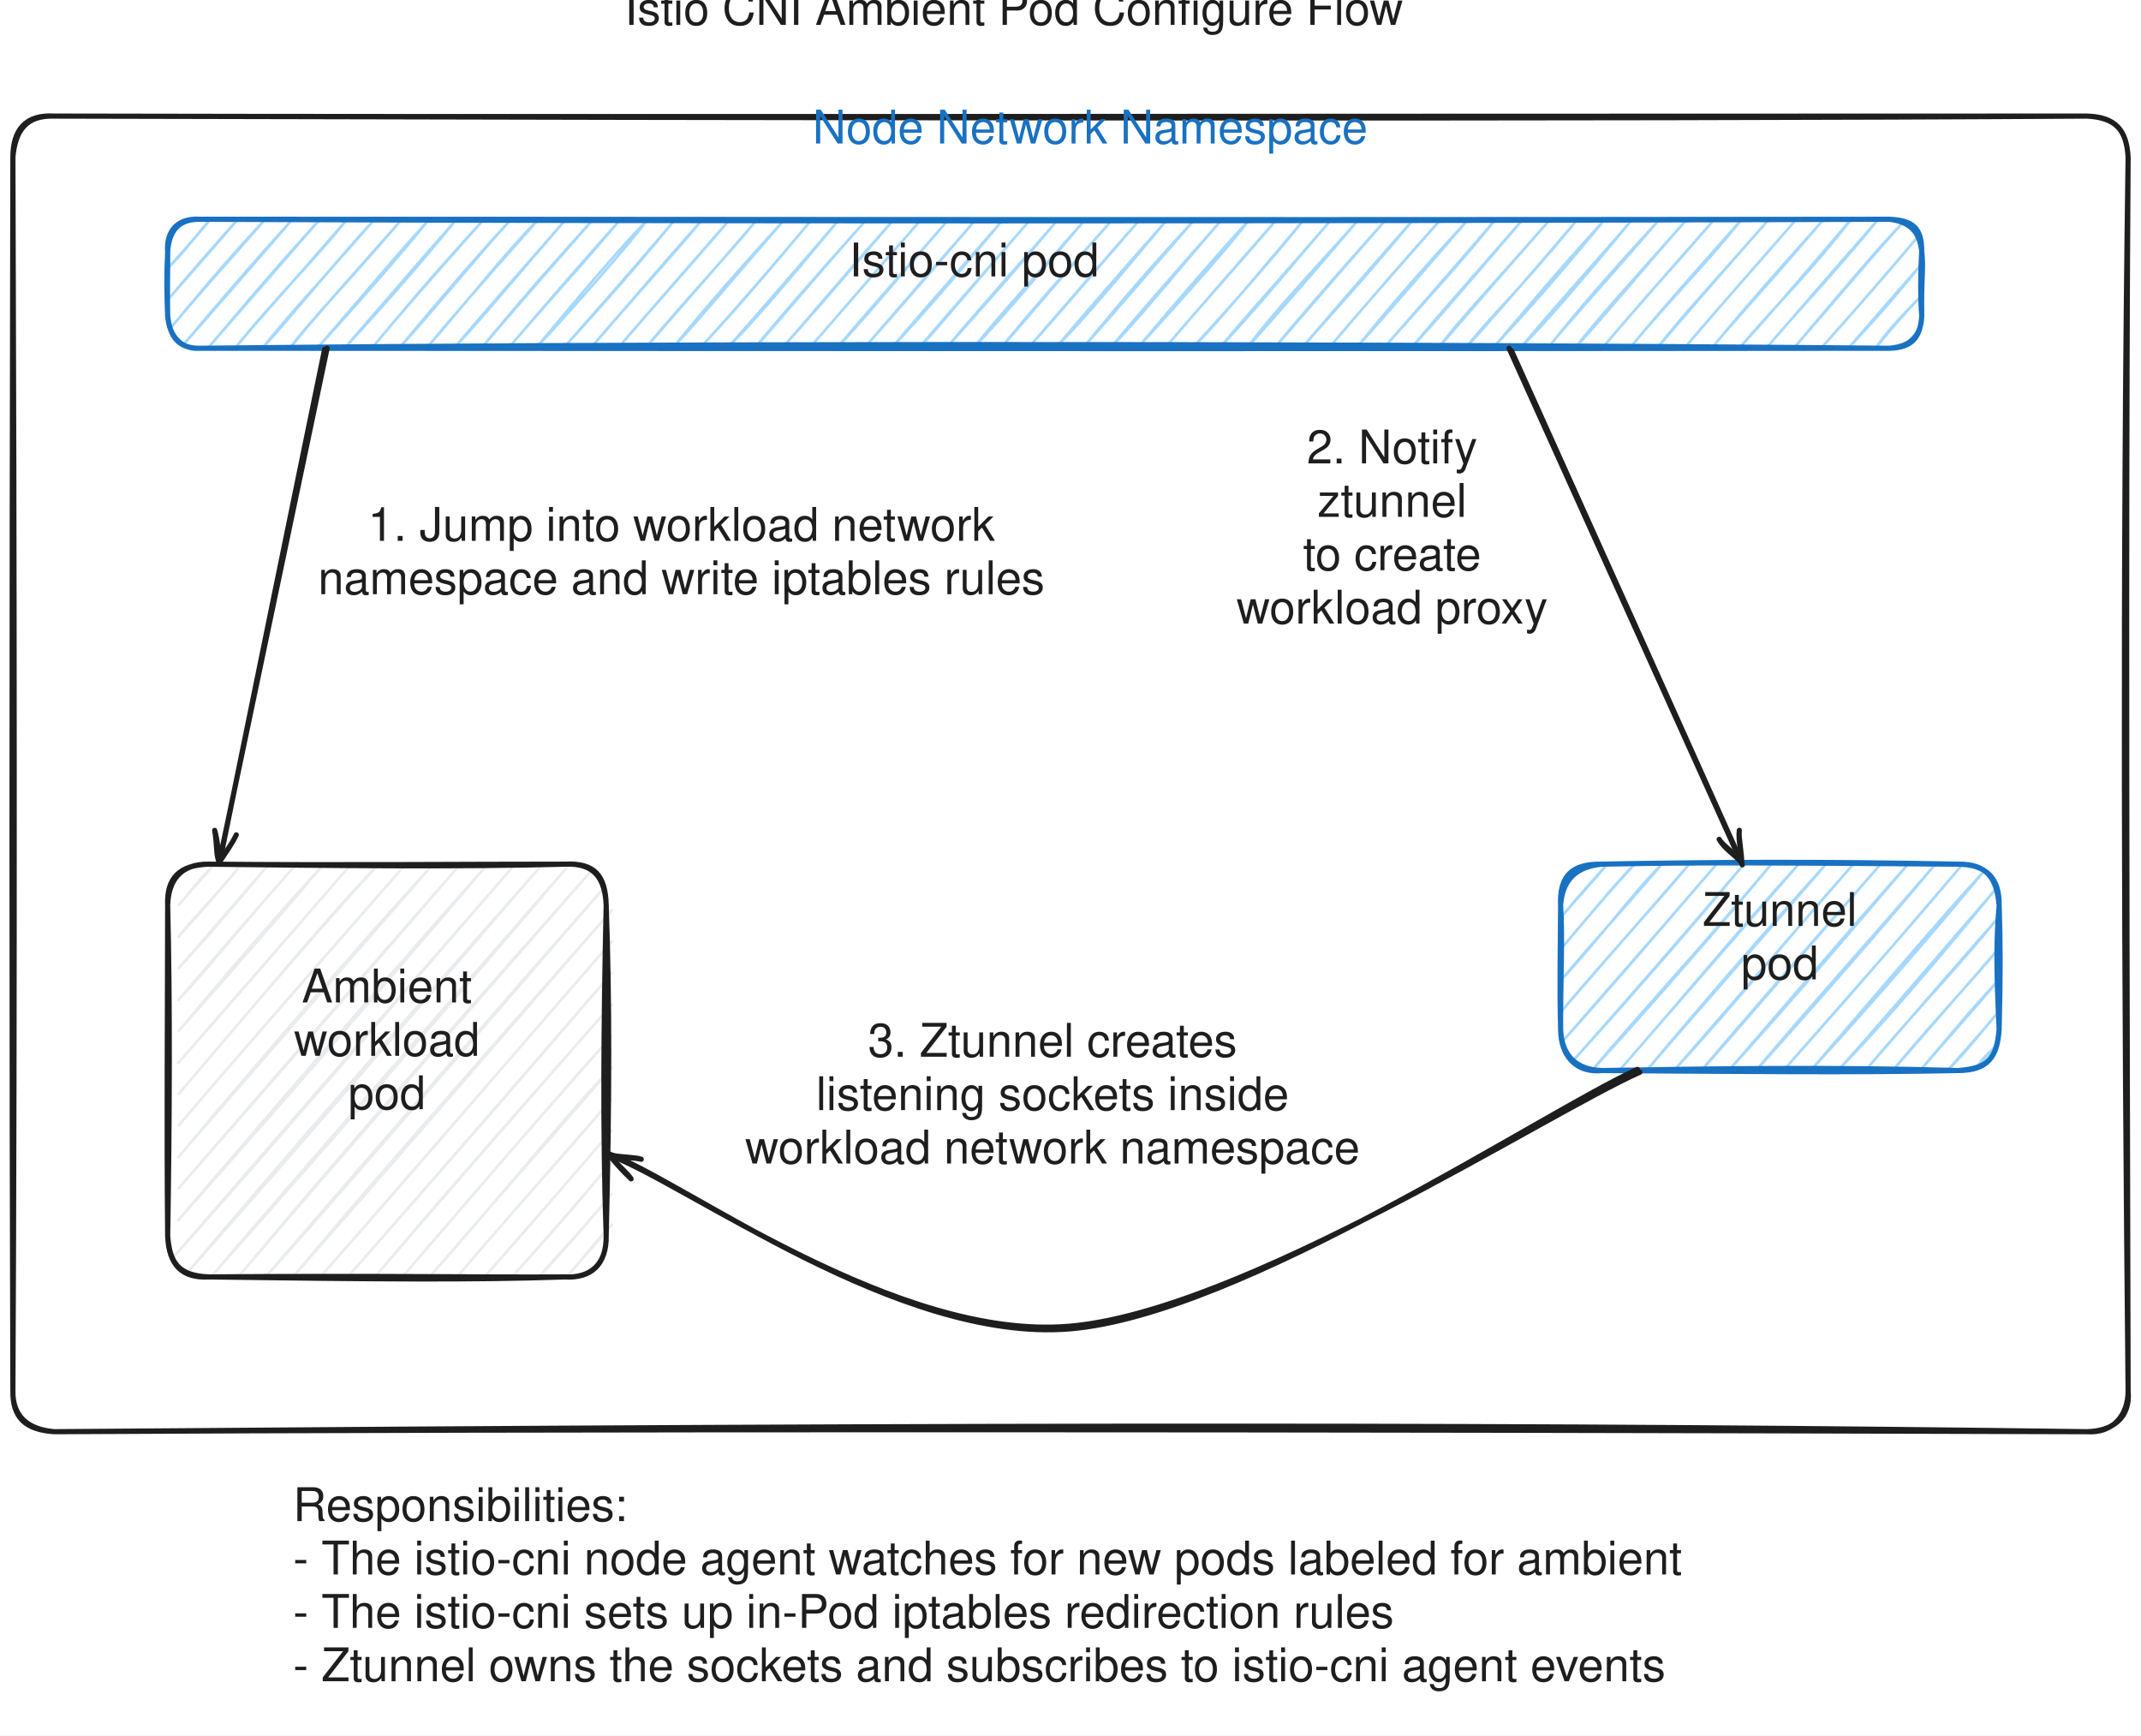
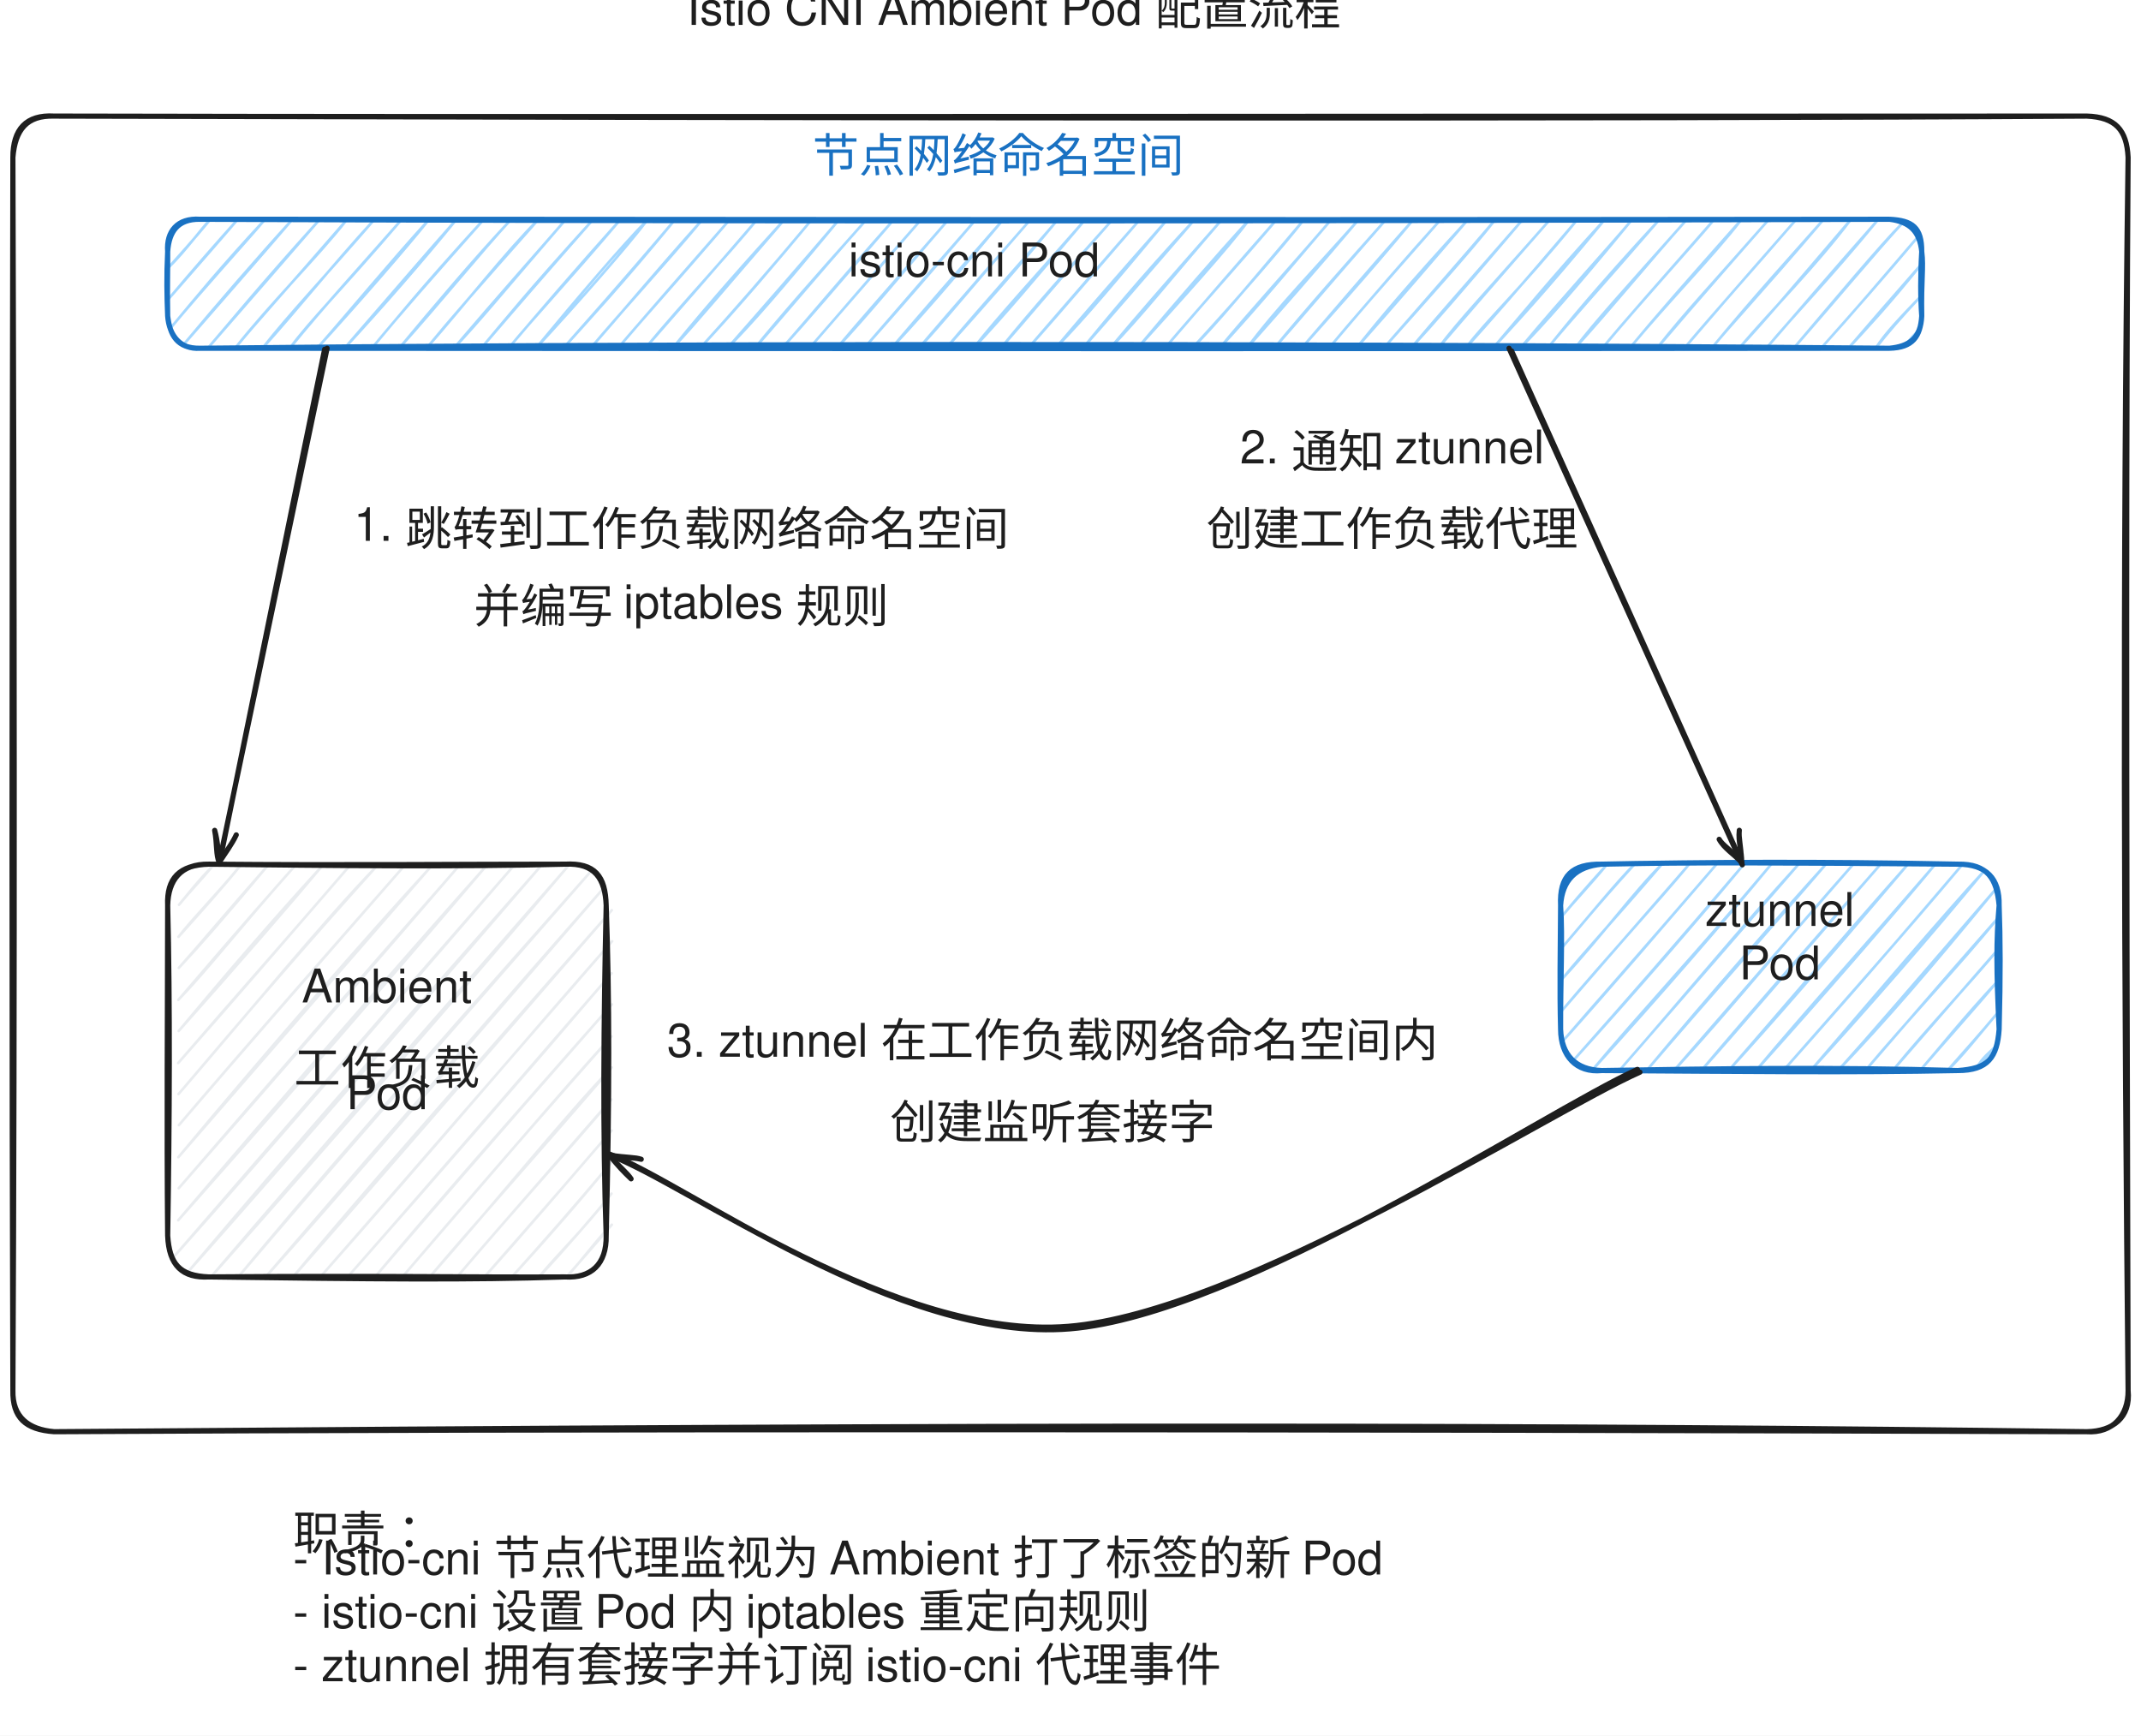
<svg xmlns="http://www.w3.org/2000/svg" version="1.1" viewBox="0 0 1660 1345.6" width="3320" height="2691.2">
  <defs>
    <style class="style-fonts">
      @font-face {
        font-family: "Virgil";
        src: url("https://excalidraw.com/Virgil.woff2");
      }
+ 
      @font-face {
        font-family: "Cascadia";
        src: url("https://excalidraw.com/Cascadia.woff2");
      }
+ 
      @font-face {
        font-family: "Assistant";
        src: url("https://app.excalidraw.com//dist/excalidraw-assets/Assistant-Regular.woff2");
      }
    </style>
  </defs>
  <rect x="0" y="0" width="1660" height="1345.6" fill="#ffffff" />
  <g stroke-linecap="round" transform="translate(10 90) rotate(0 820 510)">
    <path d="M32 0 C628.51 1.47, 1223.84 2.41, 1608 0 M32 0 C435.96 0.87, 840.23 0.09, 1608 0 M1608 0 C1630.18 0.62, 1638.9 10.75, 1640 32 M1608 0 C1630.43 1.15, 1638.89 10.7, 1640 32 M1640 32 C1635.49 355.02, 1636.9 678.5, 1640 988 M1640 32 C1638.57 243.76, 1638.44 455.67, 1640 988 M1640 988 C1640.18 1007.56, 1627.94 1021.39, 1608 1020 M1640 988 C1642.12 1009.11, 1628.21 1019.57, 1608 1020 M1608 1020 C1198.52 1014.57, 788.81 1014.03, 32 1020 M1608 1020 C1009.57 1018.06, 410.25 1017.82, 32 1020 M32 1020 C9.71 1018.47, -0.39 1009.24, 0 988 M32 1020 C12.08 1018.25, -0.45 1008.61, 0 988 M0 988 C1.58 669.8, 1.12 349.85, 0 32 M0 988 C-0.88 716.04, -0.89 444.3, 0 32 M0 32 C-0.03 10.31, 10.15 -1.3, 32 0 M0 32 C1.82 10.71, 10.62 -0.65, 32 0" stroke="#1e1e1e" stroke-width="4" fill="none" />
  </g>
  <g transform="translate(630 102) rotate(0 215.1667 20.7)">
-     <text x="0" y="0" font-family="Helvetica, Segoe UI Emoji" font-size="36px" fill="#1971c2" text-anchor="start" style="white-space: pre;" direction="ltr" dominant-baseline="text-before-edge">Node Network Namespace</text>
+     <text x="0" y="0" font-family="Helvetica, Segoe UI Emoji" font-size="36px" fill="#1971c2" text-anchor="start" style="white-space: pre;" direction="ltr" dominant-baseline="text-before-edge">节点网络命名空间</text>
  </g>
  <g stroke-linecap="round" transform="translate(130 170) rotate(0 680 50)">
    <path d="M3.56 9.72 C3.56 9.72, 3.56 9.72, 3.56 9.72 M3.56 9.72 C3.56 9.72, 3.56 9.72, 3.56 9.72 M0.54 37.57 C14.58 23.79, 25.49 7.78, 33.35 -0.16 M0.54 37.57 C8.73 28.22, 18.46 17.85, 33.35 -0.16 M0.81 61.65 C20.78 38.79, 41.46 15.18, 54.61 -0.23 M0.81 61.65 C19.56 39.26, 39.48 16.6, 54.61 -0.23 M1.73 84.98 C22.3 60.2, 41.29 36.98, 75.21 0.45 M1.73 84.98 C29.46 51.68, 58.67 19.9, 75.21 0.45 M11.84 97.74 C39.02 66.49, 68.85 32.56, 96.47 0.39 M11.84 97.74 C39.91 64.2, 69.35 30.11, 96.47 0.39 M30.48 100.69 C50.13 77.91, 70.32 52.77, 117.73 0.32 M30.48 100.69 C65.3 60.83, 99.85 20.9, 117.73 0.32 M51.74 100.62 C80.9 63.71, 115.14 30.55, 138.99 0.25 M51.74 100.62 C69.77 78.49, 87.93 59.17, 138.99 0.25 M73 100.55 C95.33 72.25, 119.72 47.01, 160.25 0.18 M73 100.55 C101.15 69.24, 126.68 36.89, 160.25 0.18 M94.26 100.49 C112.22 76.39, 132.92 56.9, 181.51 0.11 M94.26 100.49 C121.57 66.88, 152.06 33.7, 181.51 0.11 M115.52 100.42 C150.55 61.87, 185.15 21.99, 202.77 0.04 M115.52 100.42 C142.61 69.61, 169.93 36.24, 202.77 0.04 M136.78 100.35 C168.26 64.15, 202.73 23.97, 224.03 -0.03 M136.78 100.35 C167.84 66.55, 197.16 32.97, 224.03 -0.03 M158.04 100.28 C176.44 78.6, 193.99 56.01, 245.29 -0.1 M158.04 100.28 C180.07 73.51, 204.1 46.26, 245.29 -0.1 M179.3 100.21 C207.11 66.98, 235.42 33.08, 266.55 -0.17 M179.3 100.21 C211.24 64.68, 242.34 25.99, 266.55 -0.17 M200.56 100.14 C231.38 64.91, 261.84 25.71, 287.81 -0.24 M200.56 100.14 C219.8 76.69, 239.51 54.22, 287.81 -0.24 M221.82 100.07 C241.75 79.06, 259.74 56.75, 308.42 0.45 M221.82 100.07 C255.59 60.41, 288.99 22.89, 308.42 0.45 M242.42 100.76 C261.14 78.62, 277.52 57.76, 329.68 0.38 M242.42 100.76 C268.62 70.24, 294.18 40.55, 329.68 0.38 M263.68 100.69 C285.4 74.4, 308.87 49.87, 350.94 0.31 M263.68 100.69 C289.14 70.64, 316 39.28, 350.94 0.31 M284.94 100.62 C320.68 61.83, 354.93 22.76, 372.2 0.24 M284.94 100.62 C318.29 60.35, 352.08 20.68, 372.2 0.24 M306.2 100.55 C328.12 76.15, 351.94 50.7, 393.46 0.17 M306.2 100.55 C326.87 77.02, 347.75 54.05, 393.46 0.17 M327.46 100.48 C353.02 70.04, 381.84 39.34, 414.72 0.1 M327.46 100.48 C352.37 72.13, 374.73 44.87, 414.72 0.1 M348.72 100.41 C378.38 65.72, 406.11 34.19, 435.98 0.04 M348.72 100.41 C366.86 78.74, 386.85 57.3, 435.98 0.04 M369.98 100.34 C401.63 62.34, 432.94 29.5, 457.24 -0.03 M369.98 100.34 C397.85 68.46, 423.86 38.8, 457.24 -0.03 M391.24 100.27 C410.91 79.07, 430.57 55.29, 478.5 -0.1 M391.24 100.27 C420.46 64.12, 451.72 29.4, 478.5 -0.1 M412.5 100.21 C444.35 65.94, 471.46 33.74, 499.76 -0.17 M412.5 100.21 C438.56 71.57, 464.89 41.49, 499.76 -0.17 M433.76 100.14 C461.11 69.2, 489.17 36.9, 521.02 -0.24 M433.76 100.14 C454.18 79.29, 473.14 57.56, 521.02 -0.24 M455.02 100.07 C476.81 75.69, 498.92 48.5, 541.62 0.45 M455.02 100.07 C476.07 74.29, 498.72 48.57, 541.62 0.45 M475.63 100.75 C496.58 77.65, 515.02 55.89, 562.88 0.38 M475.63 100.75 C498.49 74.94, 520.47 48.07, 562.88 0.38 M496.89 100.68 C524.89 68.5, 551.7 37.53, 584.14 0.31 M496.89 100.68 C521.16 73.07, 545.27 44.31, 584.14 0.31 M518.15 100.62 C543.59 73.47, 567.81 43.56, 605.4 0.24 M518.15 100.62 C537.6 77.65, 556.54 56.23, 605.4 0.24 M539.41 100.55 C567 69.57, 594.04 38.39, 626.66 0.17 M539.41 100.55 C573.99 60.47, 607.35 22.12, 626.66 0.17 M560.67 100.48 C594.18 64.59, 624.97 27.4, 647.92 0.1 M560.67 100.48 C585.44 71.46, 611.63 41.43, 647.92 0.1 M581.93 100.41 C600.47 80.91, 617.73 58.74, 669.18 0.03 M581.93 100.41 C611.74 65.56, 643.69 29.11, 669.18 0.03 M603.19 100.34 C631.9 68.31, 657.62 39.45, 690.44 -0.04 M603.19 100.34 C635.25 62.4, 669.97 24.07, 690.44 -0.04 M624.45 100.27 C645.07 74.16, 669.5 48.14, 711.7 -0.11 M624.45 100.27 C649.41 73.72, 672.06 46.58, 711.7 -0.11 M645.71 100.2 C671.9 67.99, 698.17 38.79, 732.96 -0.18 M645.71 100.2 C665.64 77.67, 684.52 54.58, 732.96 -0.18 M666.97 100.13 C699.89 62.18, 736.45 19.62, 754.22 -0.24 M666.97 100.13 C695.19 68.67, 722.58 35.98, 754.22 -0.24 M688.23 100.06 C712.56 75.08, 734.85 48.13, 774.83 0.44 M688.23 100.06 C712.92 70.84, 737.67 42.54, 774.83 0.44 M708.83 100.75 C728.94 76.49, 750.92 49.15, 796.09 0.37 M708.83 100.75 C732.16 74.28, 755.83 46.96, 796.09 0.37 M730.09 100.68 C756.4 73.43, 776.99 46.79, 817.35 0.3 M730.09 100.68 C750.52 76.43, 772.66 50.8, 817.35 0.3 M751.35 100.61 C786.24 61.86, 821.03 23.76, 838.61 0.23 M751.35 100.61 C781.46 64.63, 812.51 28.98, 838.61 0.23 M772.61 100.54 C801.76 66.14, 834.85 29.78, 859.87 0.17 M772.61 100.54 C801.13 67.58, 829.34 34.7, 859.87 0.17 M793.87 100.47 C813.6 80.79, 833.19 56.78, 881.13 0.1 M793.87 100.47 C829.83 61.46, 864.49 21.21, 881.13 0.1 M815.13 100.4 C840.9 69.33, 866.73 41.54, 902.39 0.03 M815.13 100.4 C848.19 64.69, 878.96 27.05, 902.39 0.03 M836.39 100.33 C860.98 67.47, 889.19 39, 923.65 -0.04 M836.39 100.33 C861.79 71.6, 886.61 43.71, 923.65 -0.04 M857.65 100.27 C876.35 79.24, 894.05 57.89, 944.91 -0.11 M857.65 100.27 C885.08 67.08, 914.08 34.5, 944.91 -0.11 M878.91 100.2 C901.58 74.47, 926.02 48.04, 966.17 -0.18 M878.91 100.2 C903.27 72, 928.46 42.35, 966.17 -0.18 M900.17 100.13 C932.73 61.79, 960.63 29.4, 987.43 -0.25 M900.17 100.13 C918.07 78.58, 936.93 57.11, 987.43 -0.25 M921.43 100.06 C941.55 75.23, 960.31 52.56, 1008.03 0.44 M921.43 100.06 C952.25 65.37, 981.72 31.02, 1008.03 0.44 M942.04 100.74 C974.56 64.2, 1007.99 27.35, 1029.29 0.37 M942.04 100.74 C971.73 66.62, 1003.08 31.23, 1029.29 0.37 M963.3 100.68 C984.04 76, 1004.1 53.54, 1050.55 0.3 M963.3 100.68 C981.94 80.46, 999.26 60.49, 1050.55 0.3 M984.56 100.61 C1001.84 77.5, 1022.9 55.87, 1071.81 0.23 M984.56 100.61 C1007.6 73.7, 1032.07 45.42, 1071.81 0.23 M1005.82 100.54 C1024.02 76.58, 1046.82 56.71, 1093.08 0.16 M1005.82 100.54 C1025.7 78.45, 1046.2 55.14, 1093.08 0.16 M1027.08 100.47 C1044.43 80.95, 1063.01 62.33, 1114.34 0.09 M1027.08 100.47 C1049.18 74.77, 1071.28 47.27, 1114.34 0.09 M1048.34 100.4 C1083.05 58.91, 1117.78 21.34, 1135.6 0.02 M1048.34 100.4 C1067.93 80.21, 1087.79 58.08, 1135.6 0.02 M1069.6 100.33 C1086.55 79.4, 1104.32 57.01, 1156.86 -0.05 M1069.6 100.33 C1088.53 77.21, 1108.59 55.77, 1156.86 -0.05 M1090.86 100.26 C1119.62 68.54, 1145.22 36.84, 1178.12 -0.11 M1090.86 100.26 C1108.1 77.92, 1126.67 57.72, 1178.12 -0.11 M1112.12 100.19 C1130.81 77.47, 1152.76 53.09, 1199.38 -0.18 M1112.12 100.19 C1144.69 61.23, 1177.83 25.48, 1199.38 -0.18 M1133.38 100.12 C1164.25 62.96, 1198.17 28.73, 1219.98 0.5 M1133.38 100.12 C1153.97 75.19, 1176.14 49.93, 1219.98 0.5 M1154.64 100.05 C1176.24 72.48, 1201.43 45.79, 1241.24 0.43 M1154.64 100.05 C1186.93 62.11, 1219.3 25.34, 1241.24 0.43 M1175.24 100.74 C1202.18 68.72, 1227.55 40.83, 1262.5 0.36 M1175.24 100.74 C1193 80.04, 1213.54 56.17, 1262.5 0.36 M1196.5 100.67 C1228.28 61.94, 1262.09 24.84, 1283.76 0.3 M1196.5 100.67 C1213.85 79.55, 1232.58 60.33, 1283.76 0.3 M1217.76 100.6 C1246.58 67.08, 1276.86 37.35, 1305.02 0.23 M1217.76 100.6 C1237.6 79.33, 1256.07 57.59, 1305.02 0.23 M1239.03 100.53 C1261.01 73.94, 1286.07 49.07, 1326.28 0.16 M1239.03 100.53 C1262.25 73.59, 1285.73 46.15, 1326.28 0.16 M1260.29 100.46 C1292.21 64.05, 1324.43 25.25, 1345.57 2.35 M1260.29 100.46 C1293.21 61.66, 1327.07 21.08, 1345.57 2.35 M1281.55 100.4 C1306.59 72.73, 1328.06 47.39, 1357.65 12.85 M1281.55 100.4 C1306.18 72.65, 1329.32 46.76, 1357.65 12.85 M1302.81 100.33 C1316.75 85.15, 1332.42 68.84, 1359.88 34.67 M1302.81 100.33 C1320.13 80.14, 1336.86 60.91, 1359.88 34.67 M1324.07 100.26 C1331.92 87.99, 1343.52 76.12, 1360.15 58.75 M1324.07 100.26 C1332.87 88.81, 1342.75 77.33, 1360.15 58.75 M1346.64 98.68 C1350.86 94.62, 1354.77 88.66, 1359.1 84.34 M1346.64 98.68 C1349.76 93.92, 1354.9 88.81, 1359.1 84.34" stroke="#a5d8ff" stroke-width="2" fill="none" />
    <path d="M25 0 C348.87 -0.12, 672.5 0.72, 1335 0 M25 0 C420.07 1.67, 815.59 1.66, 1335 0 M1335 0 C1350.96 1.96, 1358.41 9.7, 1360 25 M1335 0 C1352.83 0.84, 1360.04 6.34, 1360 25 M1360 25 C1361.58 37.71, 1359.44 46.7, 1360 75 M1360 25 C1358.92 43.33, 1358.97 61.45, 1360 75 M1360 75 C1359.29 92.22, 1350.17 98.56, 1335 100 M1360 75 C1358.92 91.01, 1353.05 99.61, 1335 100 M1335 100 C832.7 95.7, 329.57 96.71, 25 100 M1335 100 C977.92 100.39, 621.41 100.35, 25 100 M25 100 C7.14 100.21, 1.8 89.84, 0 75 M25 100 C10.09 101.05, 1.1 90.27, 0 75 M0 75 C-0.63 59.16, -0.94 44.42, 0 25 M0 75 C-0.46 54.79, 0.14 35.64, 0 25 M0 25 C1.08 9.75, 7.65 -0.22, 25 0 M0 25 C-1.17 9.52, 7.46 -1.21, 25 0" stroke="#1971c2" stroke-width="4" fill="none" />
  </g>
  <g stroke-linecap="round" transform="translate(130 670) rotate(0 170 160)">
    <path d="M7.86 8.16 C7.86 8.16, 7.86 8.16, 7.86 8.16 M7.86 8.16 C7.86 8.16, 7.86 8.16, 7.86 8.16 M8.78 31.49 C16.28 22.24, 26.44 11.77, 34.37 2.05 M8.78 31.49 C16.93 21.69, 23.52 12.91, 34.37 2.05 M8.39 56.32 C20.47 40.86, 37.05 24.57, 55.63 1.98 M8.39 56.32 C26.06 36.54, 44.33 16.23, 55.63 1.98 M8.66 80.4 C26.14 61.69, 42.24 43.29, 76.89 1.91 M8.66 80.4 C27.67 59.13, 44.08 39.12, 76.89 1.91 M8.27 105.24 C33.06 79.28, 53.95 51.52, 98.15 1.85 M8.27 105.24 C27.85 82.72, 47.7 58.85, 98.15 1.85 M8.54 129.32 C44.66 86.09, 80.15 44.77, 119.41 1.78 M8.54 129.32 C52.88 79.57, 96.41 29.35, 119.41 1.78 M8.15 154.16 C52.54 102.6, 96.1 53.71, 140.67 1.71 M8.15 154.16 C51.05 105.69, 90.8 59.38, 140.67 1.71 M8.41 178.24 C66.12 111.18, 121.16 43.88, 161.28 2.39 M8.41 178.24 C58.5 119.09, 110.05 59.01, 161.28 2.39 M8.68 202.32 C55.64 147.37, 102.38 94.29, 182.54 2.32 M8.68 202.32 C63.09 138.43, 119.36 74.42, 182.54 2.32 M8.29 227.16 C79.94 141.28, 153.51 57.18, 203.8 2.26 M8.29 227.16 C68.23 157.79, 128.41 89.01, 203.8 2.26 M8.56 251.24 C76.78 172.26, 146.84 91.37, 225.06 2.19 M8.56 251.24 C91.11 157.06, 172.77 63.05, 225.06 2.19 M8.17 276.08 C66.86 209.55, 124.93 144.55, 246.32 2.12 M8.17 276.08 C92.87 176.76, 179.03 77.72, 246.32 2.12 M4.5 304.69 C84.72 214.7, 163.81 122.1, 267.58 2.05 M4.5 304.69 C68.62 230.67, 133.42 155.82, 267.58 2.05 M14.6 317.45 C102.79 217.96, 190.41 116.17, 288.84 1.98 M14.6 317.45 C99.8 216.74, 186.08 118.52, 288.84 1.98 M32.58 321.15 C116.86 222.48, 203.05 124.74, 310.1 1.91 M32.58 321.15 C133.7 206.93, 234.05 91.98, 310.1 1.91 M53.84 321.08 C128.85 232.5, 207.54 143.92, 327.42 6.37 M53.84 321.08 C110.91 252.24, 170.37 183.58, 327.42 6.37 M75.1 321.01 C131.52 257.97, 185.65 195.09, 338.18 18.38 M75.1 321.01 C169.73 211.07, 266.23 100.14, 338.18 18.38 M96.36 320.95 C151.01 255.27, 207.66 191.43, 344.35 35.67 M96.36 320.95 C165.25 242.79, 233.11 163.96, 344.35 35.67 M117.62 320.88 C200.39 227.43, 281.42 131.52, 344.62 59.75 M117.62 320.88 C165.11 266.8, 211.79 212.52, 344.62 59.75 M138.88 320.81 C216.9 232.07, 292.91 143.74, 344.23 84.58 M138.88 320.81 C209.84 240.56, 280.34 159.38, 344.23 84.58 M160.14 320.74 C211.14 259.88, 264 200.07, 344.5 108.67 M160.14 320.74 C199.73 274.5, 238.99 228.98, 344.5 108.67 M181.4 320.67 C242.77 249.58, 304.76 176.81, 344.11 133.5 M181.4 320.67 C216.95 279.34, 252.12 237.47, 344.11 133.5 M202.67 320.6 C256.57 259.5, 308.35 195.02, 344.37 157.58 M202.67 320.6 C236.12 281.07, 271.05 242.55, 344.37 157.58 M223.93 320.53 C249.37 290.83, 275.08 261.22, 343.98 182.42 M223.93 320.53 C267.59 268.95, 312.67 219.83, 343.98 182.42 M245.19 320.46 C268.58 293.53, 290.86 268.84, 344.25 206.5 M245.19 320.46 C276.9 285.12, 307.6 248.98, 344.25 206.5 M265.79 321.15 C290.97 293.09, 313.48 267.84, 344.52 230.58 M265.79 321.15 C295.71 288.55, 324.01 255.77, 344.52 230.58 M287.05 321.08 C302.22 302.23, 320.57 285.67, 344.13 255.42 M287.05 321.08 C308.87 297.42, 330.41 272.61, 344.13 255.42 M308.97 320.26 C320.69 308.05, 332.14 291.37, 344.39 279.5 M308.97 320.26 C319.15 308.65, 328.99 297.7, 344.39 279.5" stroke="#e9ecef" stroke-width="2" fill="none" />
    <path d="M32 0 C127.79 1.11, 225.07 2.17, 308 0 M32 0 C133.58 0.93, 236.7 -0.05, 308 0 M308 0 C331.21 -1.26, 339.5 9.06, 340 32 M308 0 C331.52 -1.15, 339.15 11.68, 340 32 M340 32 C338.03 120.19, 337.24 210.74, 340 288 M340 32 C342.57 104.63, 342.63 178.51, 340 288 M340 288 C340.28 309.9, 328.76 321.29, 308 320 M340 288 C340.45 310.53, 327.66 321.01, 308 320 M308 320 C237.96 320.41, 165.65 318.95, 32 320 M308 320 C234.42 322.48, 160.37 321.69, 32 320 M32 320 C11.61 321.17, 0.84 311.31, 0 288 M32 320 C8.67 319.09, 1.49 309.45, 0 288 M0 288 C-0.83 201.76, -0.08 116.39, 0 32 M0 288 C1.48 197.86, 1.86 107.55, 0 32 M0 32 C0.45 12.66, 9.97 -0.41, 32 0 M0 32 C-0.91 10.84, 9 0.61, 32 0" stroke="#1e1e1e" stroke-width="4" fill="none" />
  </g>
  <g transform="translate(227.9333 767.9) rotate(0 72.06667 62.1)">
    <text x="72.067" y="0" font-family="Helvetica, Segoe UI Emoji" font-size="36px" fill="#1e1e1e" text-anchor="middle" style="white-space: pre;" direction="ltr" dominant-baseline="text-before-edge">Ambient</text>
-     <text x="72.067" y="41.4" font-family="Helvetica, Segoe UI Emoji" font-size="36px" fill="#1e1e1e" text-anchor="middle" style="white-space: pre;" direction="ltr" dominant-baseline="text-before-edge">workload</text>
-     <text x="72.067" y="82.8" font-family="Helvetica, Segoe UI Emoji" font-size="36px" fill="#1e1e1e" text-anchor="middle" style="white-space: pre;" direction="ltr" dominant-baseline="text-before-edge">pod</text>
+     <text x="72.067" y="41.4" font-family="Helvetica, Segoe UI Emoji" font-size="36px" fill="#1e1e1e" text-anchor="middle" style="white-space: pre;" direction="ltr" dominant-baseline="text-before-edge">工作负载</text>
+     <text x="72.067" y="82.8" font-family="Helvetica, Segoe UI Emoji" font-size="36px" fill="#1e1e1e" text-anchor="middle" style="white-space: pre;" direction="ltr" dominant-baseline="text-before-edge">Pod</text>
  </g>
  <g stroke-linecap="round" transform="translate(1210 670) rotate(0 170 80)">
    <path d="M7.86 8.16 C7.86 8.16, 7.86 8.16, 7.86 8.16 M7.86 8.16 C7.86 8.16, 7.86 8.16, 7.86 8.16 M0.91 40.54 C11.18 28.17, 22.39 16.58, 36.34 -0.21 M0.91 40.54 C8.77 31.07, 15.35 23.02, 36.34 -0.21 M1.18 64.62 C21.49 40.92, 43.11 14.27, 57.6 -0.28 M1.18 64.62 C13.72 50.28, 24.96 35.65, 57.6 -0.28 M1.44 88.71 C31.22 56.48, 58.24 19.77, 78.2 0.41 M1.44 88.71 C19.27 66.86, 38.64 46.49, 78.2 0.41 M1.05 113.54 C21.95 89.38, 42.87 65.27, 99.46 0.34 M1.05 113.54 C36.68 71.18, 73.87 31.13, 99.46 0.34 M1.32 137.62 C29.13 105.38, 55.99 75.42, 120.72 0.27 M1.32 137.62 C39.41 95.13, 76.49 51.65, 120.72 0.27 M9.46 152.65 C50.76 106.04, 89.53 62, 141.98 0.2 M9.46 152.65 C59.03 97.8, 107.03 42.4, 141.98 0.2 M24.82 159.37 C62.9 113.91, 103.73 70.95, 163.24 0.13 M24.82 159.37 C77 101.75, 128.54 42.43, 163.24 0.13 M45.42 160.06 C92.6 106.31, 140.35 48.31, 184.5 0.06 M45.42 160.06 C84.46 115.03, 122.62 71.45, 184.5 0.06 M66.68 159.99 C116.74 99.88, 170.06 39.34, 205.76 -0.01 M66.68 159.99 C114.56 104, 162.21 50.66, 205.76 -0.01 M87.94 159.92 C133.96 109.84, 176.23 57.09, 227.02 -0.08 M87.94 159.92 C128.05 113.85, 167.23 68.63, 227.02 -0.08 M109.2 159.85 C139.83 125.67, 168.66 91.16, 248.28 -0.15 M109.2 159.85 C145.07 117.35, 182.36 74.89, 248.28 -0.15 M130.46 159.78 C174 109.86, 215.18 60.94, 269.54 -0.22 M130.46 159.78 C165.21 121.5, 198.63 83.33, 269.54 -0.22 M151.06 160.47 C191.56 112.13, 232.32 67.41, 290.8 -0.28 M151.06 160.47 C203.83 101.68, 254.8 42.99, 290.8 -0.28 M172.32 160.4 C202.44 126.44, 233.46 91.94, 311.41 0.4 M172.32 160.4 C219.55 106.49, 266.7 53.68, 311.41 0.4 M193.58 160.33 C241.39 107.97, 287.55 54.72, 328.08 5.61 M193.58 160.33 C244.94 100.63, 296.28 40.13, 328.08 5.61 M214.84 160.26 C252.69 120.61, 285.69 82.31, 338.18 18.38 M214.84 160.26 C242.27 129.79, 268.35 99.26, 338.18 18.38 M236.1 160.19 C270.28 119.29, 307.86 80.16, 340.42 40.19 M236.1 160.19 C261.31 131.25, 284.48 103.8, 340.42 40.19 M257.36 160.12 C286.14 125.08, 319.35 90.25, 340.68 64.28 M257.36 160.12 C278.95 135.22, 301.3 109.61, 340.68 64.28 M278.63 160.05 C294.73 141.42, 310.47 121.23, 340.29 89.11 M278.63 160.05 C299.86 135.41, 321.69 111.18, 340.29 89.11 M299.89 159.99 C311.49 148.77, 322.09 135.2, 340.56 113.19 M299.89 159.99 C313.07 144.95, 325.08 131.91, 340.56 113.19 M322.46 158.41 C325.89 150.6, 334.8 144.02, 338.2 140.29 M322.46 158.41 C328.2 151.41, 334.06 145.35, 338.2 140.29" stroke="#a5d8ff" stroke-width="2" fill="none" />
    <path d="M32 0 C115.12 -1.58, 198.42 -2.21, 308 0 M32 0 C102.74 -1.59, 173.72 -1.1, 308 0 M308 0 C331.09 -0.41, 338.15 11.34, 340 32 M308 0 C330.2 0.14, 340.44 10.94, 340 32 M340 32 C337.67 59.07, 337.84 82.85, 340 128 M340 32 C340.95 58.44, 341.1 85.31, 340 128 M340 128 C338.68 149.44, 331.22 160.03, 308 160 M340 128 C338.07 151.61, 330.94 158.32, 308 160 M308 160 C213.28 157.23, 121.03 158.49, 32 160 M308 160 C224.91 161.7, 140.43 160.65, 32 160 M32 160 C11.57 159.43, 0.73 147.83, 0 128 M32 160 C12.11 162, 0.06 148.75, 0 128 M0 128 C-0.18 91.63, 1.67 56.31, 0 32 M0 128 C-0.85 96.87, -0.2 65.81, 0 32 M0 32 C-1.05 9.01, 8.78 -0.42, 32 0 M0 32 C1.23 12.38, 11.98 1.83, 32 0" stroke="#1971c2" stroke-width="4" fill="none" />
  </g>
  <g transform="translate(1319.933 708.6) rotate(0 60.06667 41.4)">
-     <text x="60.067" y="0" font-family="Helvetica, Segoe UI Emoji" font-size="36px" fill="#1e1e1e" text-anchor="middle" style="white-space: pre;" direction="ltr" dominant-baseline="text-before-edge">Ztunnel</text>
-     <text x="60.067" y="41.4" font-family="Helvetica, Segoe UI Emoji" font-size="36px" fill="#1e1e1e" text-anchor="middle" style="white-space: pre;" direction="ltr" dominant-baseline="text-before-edge">pod</text>
+     <text x="60.067" y="0" font-family="Helvetica, Segoe UI Emoji" font-size="36px" fill="#1e1e1e" text-anchor="middle" style="white-space: pre;" direction="ltr" dominant-baseline="text-before-edge">ztunnel</text>
+     <text x="60.067" y="41.4" font-family="Helvetica, Segoe UI Emoji" font-size="36px" fill="#1e1e1e" text-anchor="middle" style="white-space: pre;" direction="ltr" dominant-baseline="text-before-edge">Pod</text>
  </g>
  <g stroke-linecap="round">
    <g transform="translate(252.257 270.2437) rotate(0 -41.29717 199.0556)">
      <path d="M-0.55 0.53 C-14.32 66.91, -68.21 330.9, -81.75 397.21 M1.36 -0.24 C-12.56 66.37, -68.34 331.6, -82.26 398.28" stroke="#1e1e1e" stroke-width="4" fill="none" />
    </g>
    <g transform="translate(252.257 270.2437) rotate(0 -41.29717 199.0556)">
      <path d="M-85.81 373.53 C-83.84 384.12, -84.9 393.25, -82.26 398.28 M-85.81 373.53 C-83.51 381.49, -83.15 389.49, -82.26 398.28" stroke="#1e1e1e" stroke-width="4" fill="none" />
    </g>
    <g transform="translate(252.257 270.2437) rotate(0 -41.29717 199.0556)">
      <path d="M-69.07 377.04 C-73.28 386.25, -80.54 394.08, -82.26 398.28 M-69.07 377.04 C-72.2 383.78, -77.25 390.65, -82.26 398.28" stroke="#1e1e1e" stroke-width="4" fill="none" />
    </g>
  </g>
  <mask />
  <g transform="translate(246.0333 410) rotate(0 282.2667 41.4)">
-     <text x="282.267" y="0" font-family="Helvetica, Segoe UI Emoji" font-size="36px" fill="#1e1e1e" text-anchor="middle" style="white-space: pre;" direction="ltr" dominant-baseline="text-before-edge">1. Jump into workload network </text>
-     <text x="282.267" y="41.4" font-family="Helvetica, Segoe UI Emoji" font-size="36px" fill="#1e1e1e" text-anchor="middle" style="white-space: pre;" direction="ltr" dominant-baseline="text-before-edge">namespace and write iptables rules</text>
+     <text x="282.267" y="0" font-family="Helvetica, Segoe UI Emoji" font-size="36px" fill="#1e1e1e" text-anchor="middle" style="white-space: pre;" direction="ltr" dominant-baseline="text-before-edge">1. 跳转到工作负载网络命名空间</text>
+     <text x="282.267" y="41.4" font-family="Helvetica, Segoe UI Emoji" font-size="36px" fill="#1e1e1e" text-anchor="middle" style="white-space: pre;" direction="ltr" dominant-baseline="text-before-edge">并编写 iptables 规则</text>
  </g>
  <g stroke-linecap="round">
    <g transform="translate(1170.323 270.9283) rotate(0 89.8385 199.5359)">
      <path d="M-0.32 -0.93 C29.74 65.68, 150.49 333.07, 180.54 399.58 M1.71 1.2 C31.68 67.45, 150.43 331.43, 180.04 397.72" stroke="#1e1e1e" stroke-width="4" fill="none" />
    </g>
    <g transform="translate(1170.323 270.9283) rotate(0 89.8385 199.5359)">
      <path d="M162.62 379.78 C166.51 386.88, 174.35 391.53, 180.04 397.72 M162.62 379.78 C165.45 384.6, 170.67 386.86, 180.04 397.72" stroke="#1e1e1e" stroke-width="4" fill="none" />
    </g>
    <g transform="translate(1170.323 270.9283) rotate(0 89.8385 199.5359)">
      <path d="M178.23 372.79 C177.23 382.02, 180.19 388.87, 180.04 397.72 M178.23 372.79 C177.57 379.12, 179.37 382.91, 180.04 397.72" stroke="#1e1e1e" stroke-width="4" fill="none" />
    </g>
  </g>
  <mask />
  <g transform="translate(958.275 350) rotate(0 121.1 82.8)">
-     <text x="121.1" y="0" font-family="Helvetica, Segoe UI Emoji" font-size="36px" fill="#1e1e1e" text-anchor="middle" style="white-space: pre;" direction="ltr" dominant-baseline="text-before-edge">2. Notify</text>
-     <text x="121.1" y="41.4" font-family="Helvetica, Segoe UI Emoji" font-size="36px" fill="#1e1e1e" text-anchor="middle" style="white-space: pre;" direction="ltr" dominant-baseline="text-before-edge">ztunnel</text>
-     <text x="121.1" y="82.8" font-family="Helvetica, Segoe UI Emoji" font-size="36px" fill="#1e1e1e" text-anchor="middle" style="white-space: pre;" direction="ltr" dominant-baseline="text-before-edge">to create </text>
-     <text x="121.1" y="124.2" font-family="Helvetica, Segoe UI Emoji" font-size="36px" fill="#1e1e1e" text-anchor="middle" style="white-space: pre;" direction="ltr" dominant-baseline="text-before-edge">workload proxy</text>
+     <text x="121.1" y="0" font-family="Helvetica, Segoe UI Emoji" font-size="36px" fill="#1e1e1e" text-anchor="middle" style="white-space: pre;" direction="ltr" dominant-baseline="text-before-edge">2. 通知 ztunnel      </text>
+     <text x="121.1" y="41.4" font-family="Helvetica, Segoe UI Emoji" font-size="36px" fill="#1e1e1e" text-anchor="middle" style="white-space: pre;" direction="ltr" dominant-baseline="text-before-edge">创建工作负载代理      </text>
  </g>
  <g stroke-linecap="round">
    <g transform="translate(1270 830) rotate(0 -399.0556 100)">
      <path d="M-0.46 -0.88 C-73.83 32.35, -307.73 189.34, -440.54 200.28 C-573.34 211.23, -737.71 87.2, -797.28 64.78 M1.5 1.27 C-72.05 34.05, -308.58 187.59, -441.77 198.31 C-574.96 209.02, -738.3 87.47, -797.61 65.55" stroke="#1e1e1e" stroke-width="4" fill="none" />
    </g>
    <g transform="translate(1270 830) rotate(0 -399.0556 100)">
      <path d="M-772.82 68.78 C-781.15 66.9, -786.04 68.28, -797.61 65.55 M-772.82 68.78 C-777.77 67.09, -783.63 67.68, -797.61 65.55" stroke="#1e1e1e" stroke-width="4" fill="none" />
    </g>
    <g transform="translate(1270 830) rotate(0 -399.0556 100)">
      <path d="M-780.7 83.96 C-786.97 77.92, -789.69 75.13, -797.61 65.55 M-780.7 83.96 C-783.98 79.02, -788.15 76.36, -797.61 65.55" stroke="#1e1e1e" stroke-width="4" fill="none" />
    </g>
  </g>
  <mask />
  <g transform="translate(577.85 810) rotate(0 238.2167 62.1)">
-     <text x="238.217" y="0" font-family="Helvetica, Segoe UI Emoji" font-size="36px" fill="#1e1e1e" text-anchor="middle" style="white-space: pre;" direction="ltr" dominant-baseline="text-before-edge">3. Ztunnel creates</text>
-     <text x="238.217" y="41.4" font-family="Helvetica, Segoe UI Emoji" font-size="36px" fill="#1e1e1e" text-anchor="middle" style="white-space: pre;" direction="ltr" dominant-baseline="text-before-edge">listening sockets inside </text>
-     <text x="238.217" y="82.8" font-family="Helvetica, Segoe UI Emoji" font-size="36px" fill="#1e1e1e" text-anchor="middle" style="white-space: pre;" direction="ltr" dominant-baseline="text-before-edge">workload network namespace</text>
+     <text x="238.217" y="0" font-family="Helvetica, Segoe UI Emoji" font-size="36px" fill="#1e1e1e" text-anchor="middle" style="white-space: pre;" direction="ltr" dominant-baseline="text-before-edge">3. ztunnel 在工作负载网络命名空间内</text>
+     <text x="238.217" y="41.4" font-family="Helvetica, Segoe UI Emoji" font-size="36px" fill="#1e1e1e" text-anchor="middle" style="white-space: pre;" direction="ltr" dominant-baseline="text-before-edge">创建监听套接字</text>
  </g>
  <g transform="translate(658.2167 205) rotate(0 97.08334 20.7)">
-     <text x="97.083" y="0" font-family="Helvetica, Segoe UI Emoji" font-size="36px" fill="#1e1e1e" text-anchor="middle" style="white-space: pre;" direction="ltr" dominant-baseline="text-before-edge">Istio-cni pod</text>
+     <text x="97.083" y="0" font-family="Helvetica, Segoe UI Emoji" font-size="36px" fill="#1e1e1e" text-anchor="middle" style="white-space: pre;" direction="ltr" dominant-baseline="text-before-edge">    istio-cni Pod</text>
  </g>
  <g transform="translate(227.225 1170) rotate(0 540.5167 82.8)">
-     <text x="0" y="0" font-family="Helvetica, Segoe UI Emoji" font-size="36px" fill="#1e1e1e" text-anchor="start" style="white-space: pre;" direction="ltr" dominant-baseline="text-before-edge">Responsibilities:</text>
-     <text x="0" y="41.4" font-family="Helvetica, Segoe UI Emoji" font-size="36px" fill="#1e1e1e" text-anchor="start" style="white-space: pre;" direction="ltr" dominant-baseline="text-before-edge">- The istio-cni node agent watches for new pods labeled for ambient</text>
-     <text x="0" y="82.8" font-family="Helvetica, Segoe UI Emoji" font-size="36px" fill="#1e1e1e" text-anchor="start" style="white-space: pre;" direction="ltr" dominant-baseline="text-before-edge">- The istio-cni sets up in-Pod iptables redirection rules</text>
-     <text x="0" y="124.2" font-family="Helvetica, Segoe UI Emoji" font-size="36px" fill="#1e1e1e" text-anchor="start" style="white-space: pre;" direction="ltr" dominant-baseline="text-before-edge">- Ztunnel owns the sockets and subscribes to istio-cni agent events</text>
+     <text x="0" y="0" font-family="Helvetica, Segoe UI Emoji" font-size="36px" fill="#1e1e1e" text-anchor="start" style="white-space: pre;" direction="ltr" dominant-baseline="text-before-edge">职责：</text>
+     <text x="0" y="41.4" font-family="Helvetica, Segoe UI Emoji" font-size="36px" fill="#1e1e1e" text-anchor="start" style="white-space: pre;" direction="ltr" dominant-baseline="text-before-edge">- Istio-cni 节点代理监视为 Ambient 打了标签的新 Pod</text>
+     <text x="0" y="82.8" font-family="Helvetica, Segoe UI Emoji" font-size="36px" fill="#1e1e1e" text-anchor="start" style="white-space: pre;" direction="ltr" dominant-baseline="text-before-edge">- istio-cni 设置 Pod 内 iptables 重定向规则</text>
+     <text x="0" y="124.2" font-family="Helvetica, Segoe UI Emoji" font-size="36px" fill="#1e1e1e" text-anchor="start" style="white-space: pre;" direction="ltr" dominant-baseline="text-before-edge">- ztunnel 拥有套接字并订阅 istio-cni 代理事件</text>
  </g>
  <g transform="translate(482.8833 10) rotate(0 303.2 20.7)">
-     <text x="303.2" y="0" font-family="Helvetica, Segoe UI Emoji" font-size="36px" fill="#1e1e1e" text-anchor="middle" style="white-space: pre;" direction="ltr" dominant-baseline="text-before-edge">Istio CNI Ambient Pod Configure Flow</text>
+     <text x="303.2" y="0" font-family="Helvetica, Segoe UI Emoji" font-size="36px" fill="#1e1e1e" text-anchor="middle" style="white-space: pre;" direction="ltr" dominant-baseline="text-before-edge">Istio CNI Ambient Pod 配置流程</text>
  </g>
</svg>
